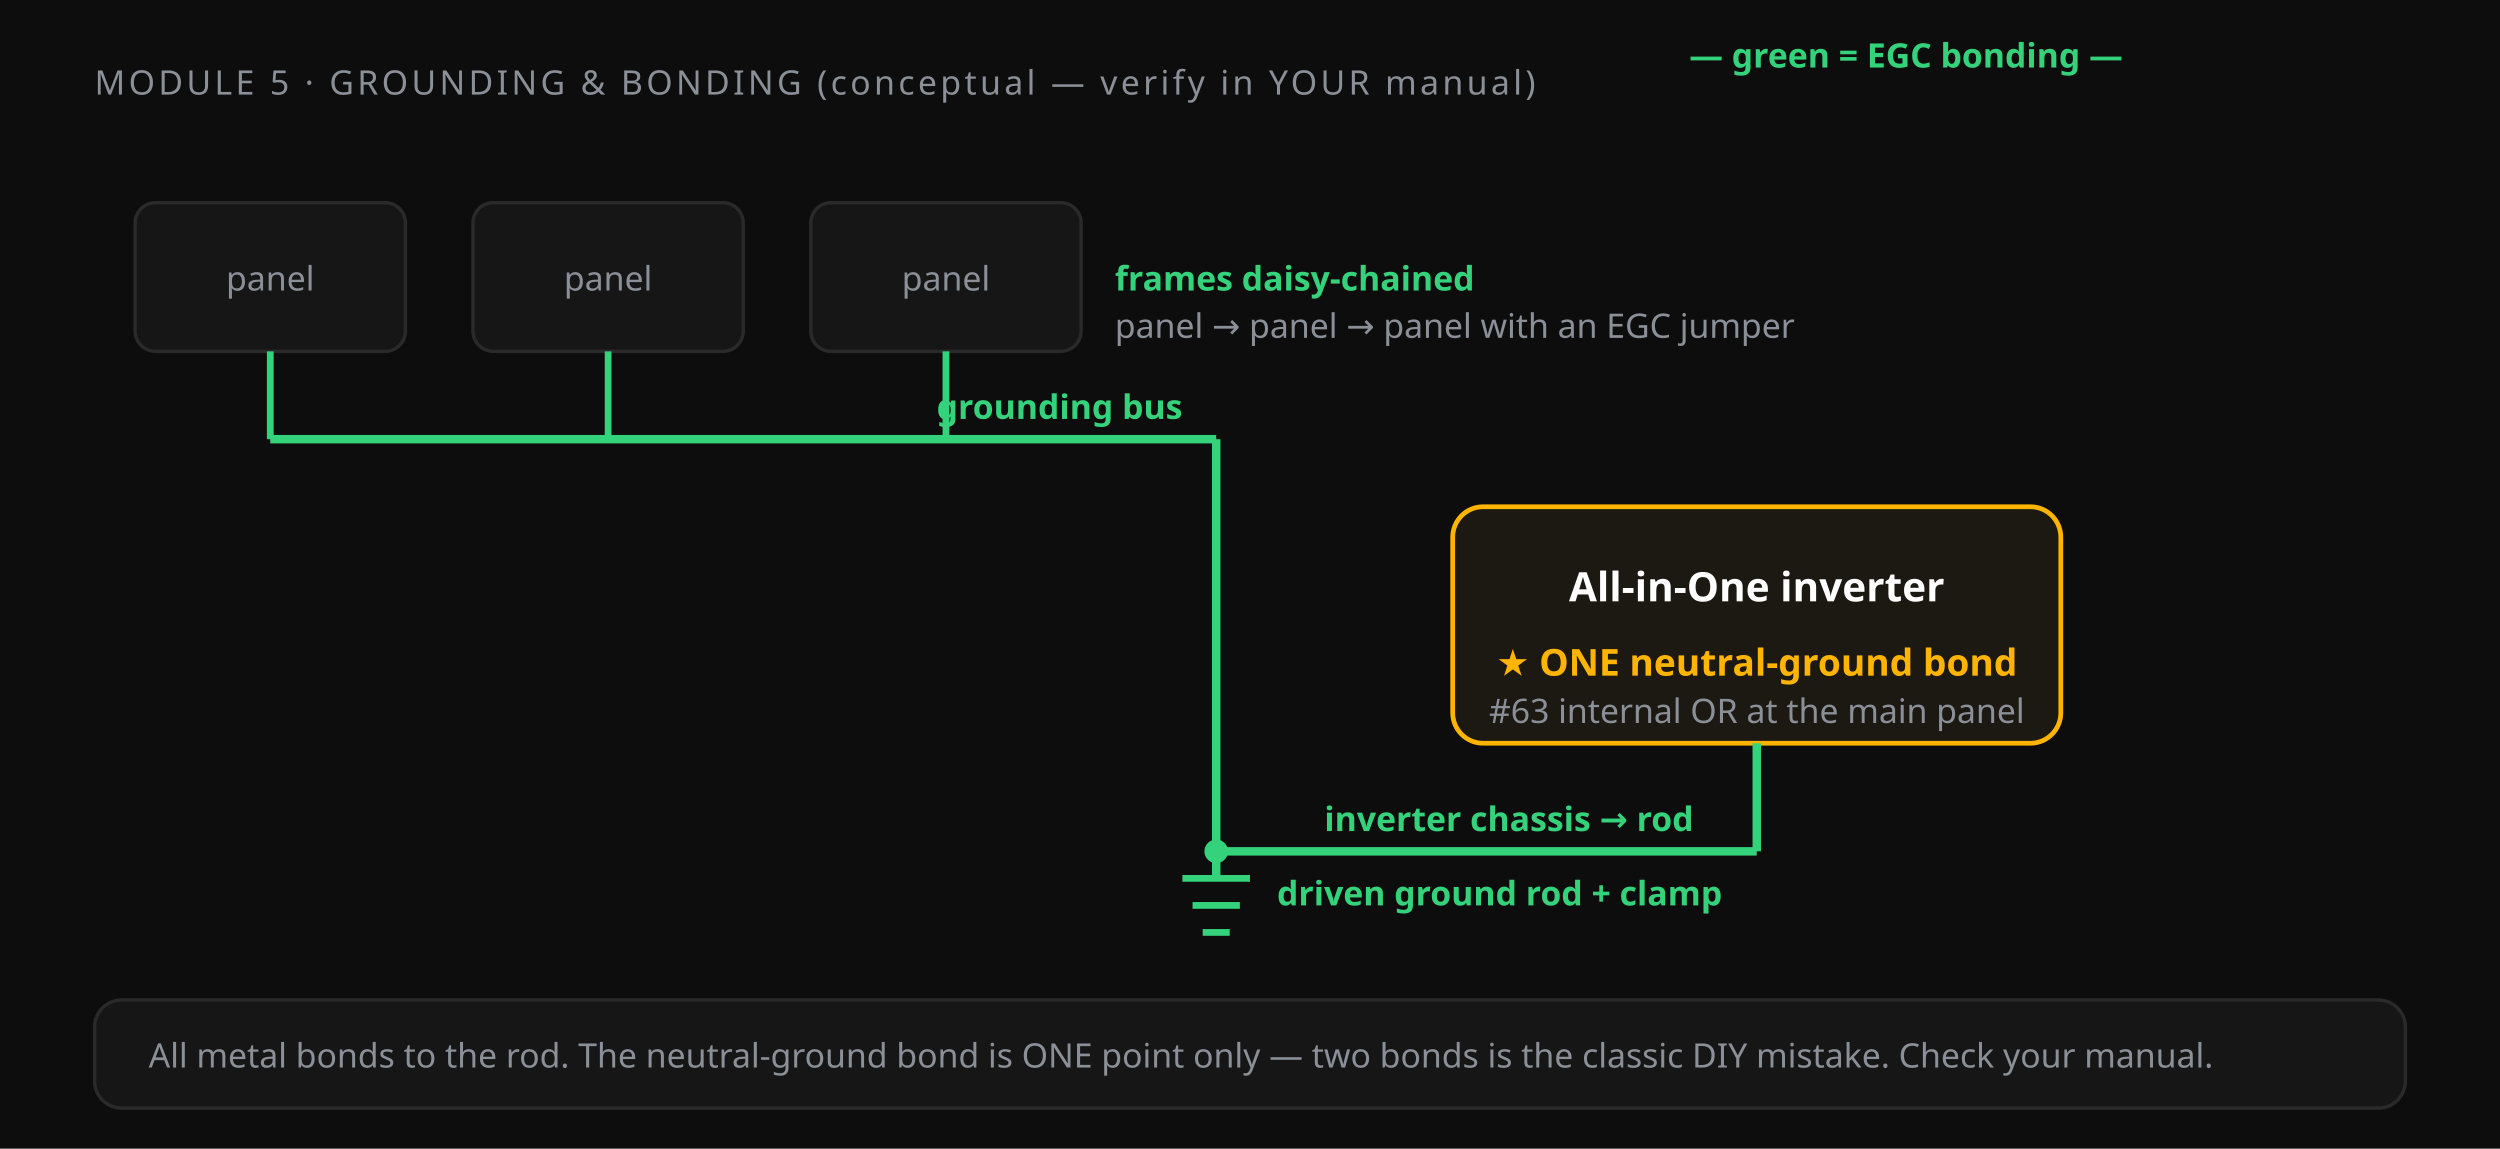
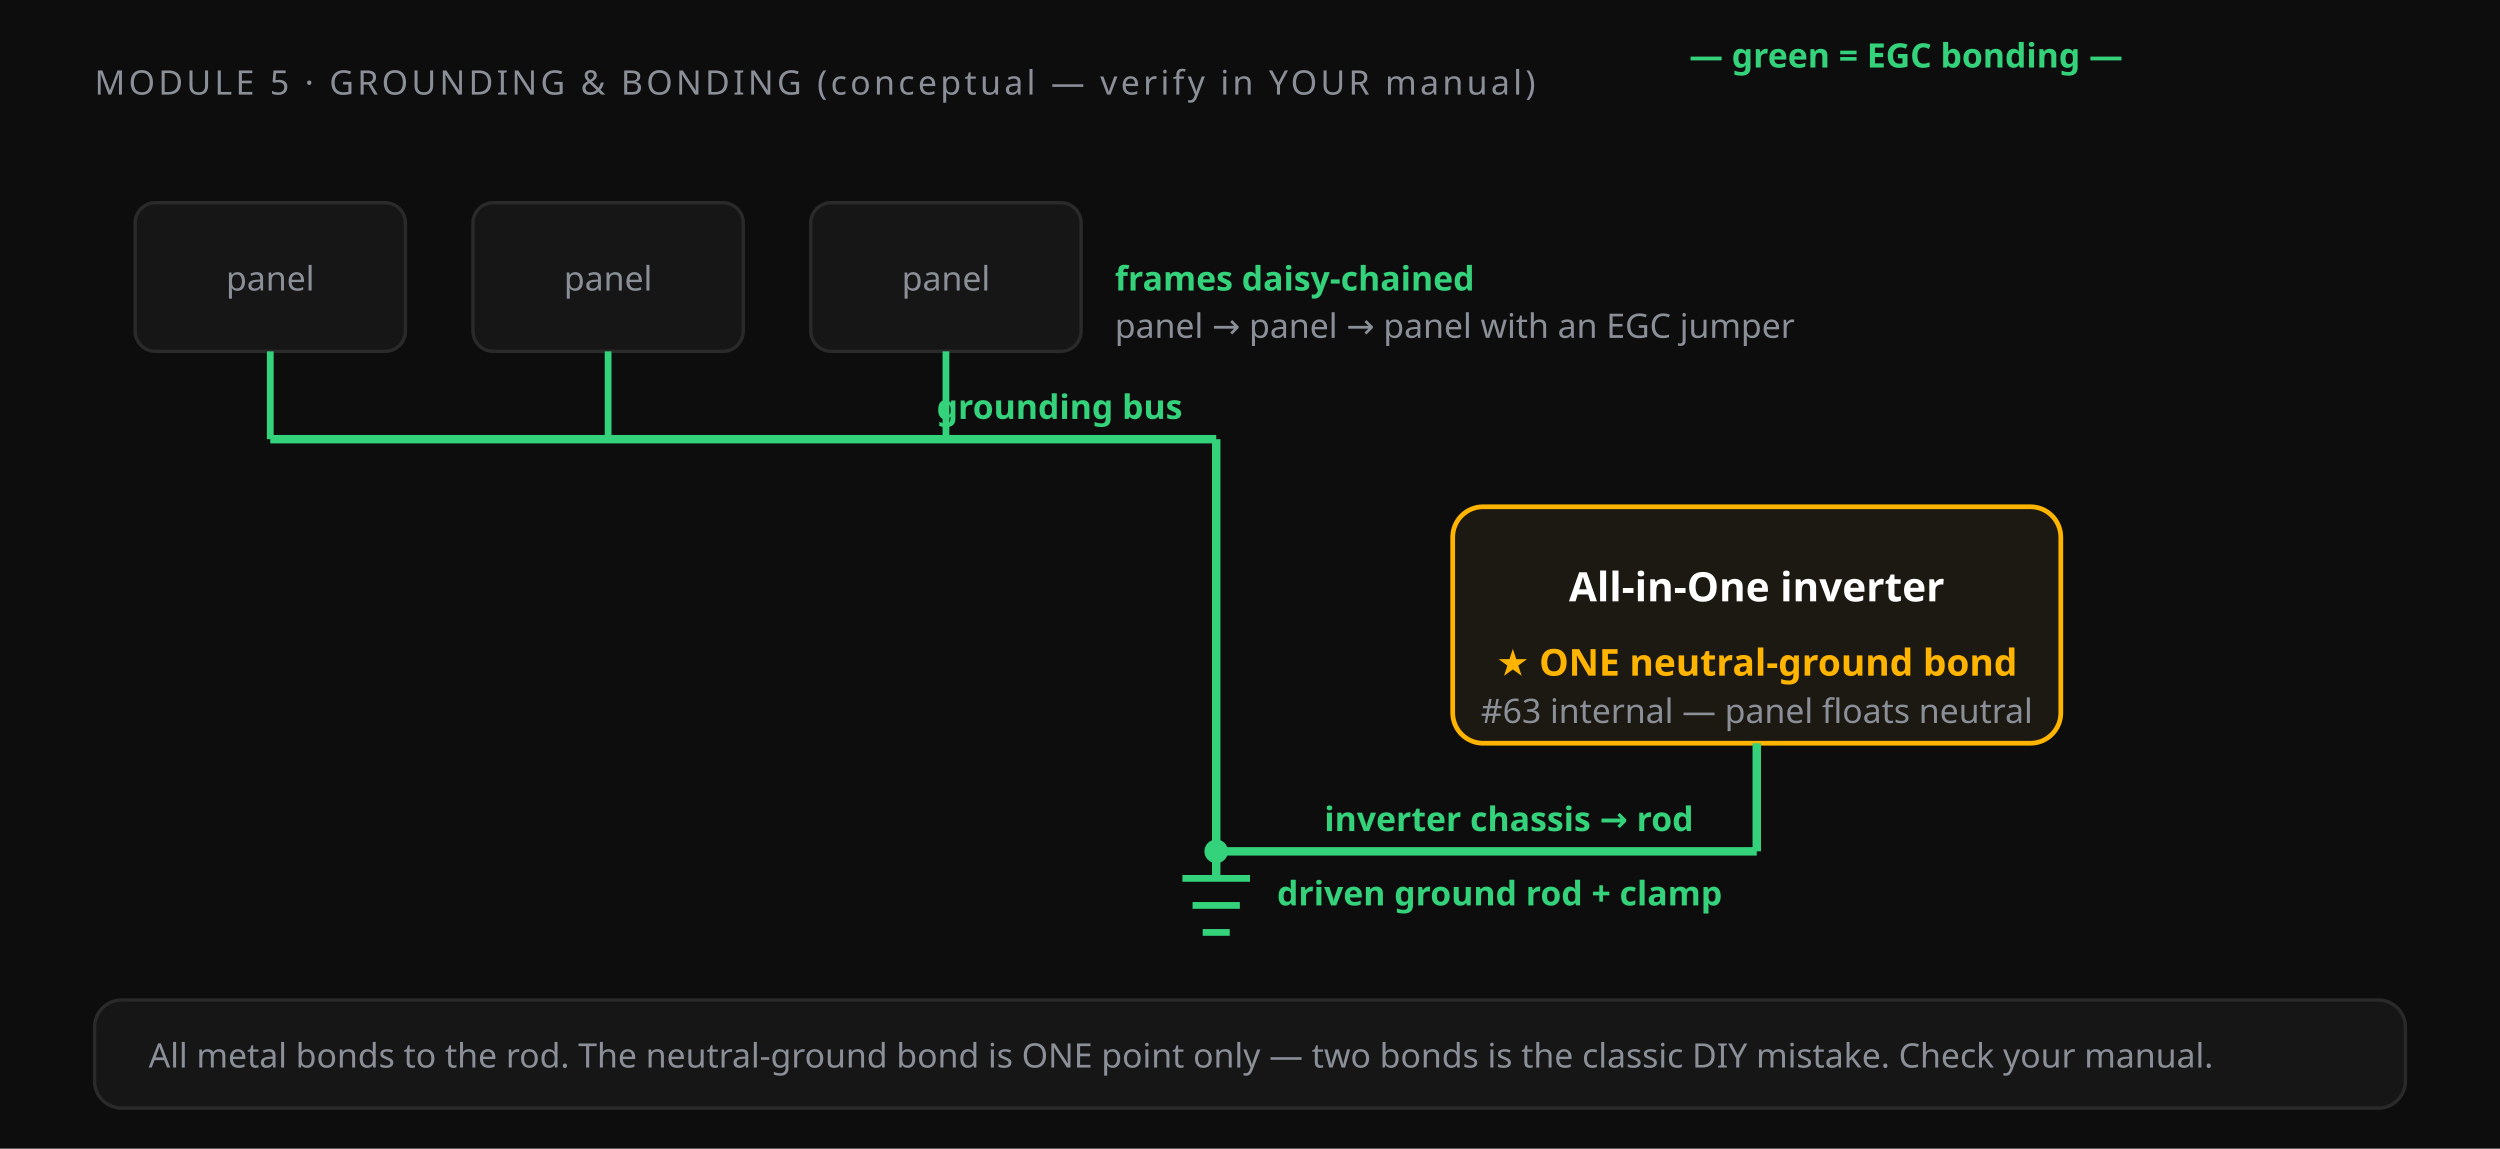
<svg xmlns="http://www.w3.org/2000/svg" viewBox="0 0 740 340" role="img" aria-labelledby="t">
  <style>text{font-family:'DM Sans',system-ui,sans-serif;fill:#fff}.lbl{font-size:10px;fill:#8a8f98;letter-spacing:.1em}.ttl{font-size:12px;font-weight:700}.s{font-size:10px;fill:#8a8f98}.grn{font-size:10px;fill:#34d27b;font-weight:600}.star{font-size:11px;font-weight:700;fill:#ffb400}</style>
  <rect width="740" height="340" fill="#0d0d0d" />
  <text x="28" y="28" class="lbl">MODULE 5 · GROUNDING &amp; BONDING (conceptual — verify in YOUR manual)</text>
  <text x="500" y="20" class="grn">— green = EGC bonding —</text>
  <rect x="40" y="60" width="80" height="44" rx="6" fill="#161616" stroke="#2a2a2a" />
  <text x="80" y="86" text-anchor="middle" class="s">panel</text>
  <rect x="140" y="60" width="80" height="44" rx="6" fill="#161616" stroke="#2a2a2a" />
  <text x="180" y="86" text-anchor="middle" class="s">panel</text>
  <rect x="240" y="60" width="80" height="44" rx="6" fill="#161616" stroke="#2a2a2a" />
  <text x="280" y="86" text-anchor="middle" class="s">panel</text>
  <line x1="80" y1="104" x2="80" y2="130" stroke="#34d27b" stroke-width="2" />
  <line x1="180" y1="104" x2="180" y2="130" stroke="#34d27b" stroke-width="2" />
  <line x1="280" y1="104" x2="280" y2="130" stroke="#34d27b" stroke-width="2" />
  <text x="330" y="86" class="grn">frames daisy-chained</text>
  <text x="330" y="100" class="s">panel → panel → panel with an EGC jumper</text>
  <rect x="430" y="150" width="180" height="70" rx="9" fill="#1c1812" stroke="#ffb400" stroke-width="1.4" />
  <text x="520" y="178" text-anchor="middle" class="ttl" fill="#ffb400">All-in-One inverter</text>
  <text x="520" y="200" text-anchor="middle" class="star">★ ONE neutral-ground bond</text>
-   <text x="520" y="214" text-anchor="middle" class="s" fill="#ffd98a">#63 internal OR at the main panel</text>
+   <text x="520" y="214" text-anchor="middle" class="s" fill="#ffd98a">#63 internal — panel floats neutral</text>
  <line x1="80" y1="130" x2="360" y2="130" stroke="#34d27b" stroke-width="2.5" />
  <text x="350" y="124" text-anchor="end" class="grn">grounding bus</text>
  <line x1="520" y1="220" x2="520" y2="252" stroke="#34d27b" stroke-width="2.5" />
  <line x1="360" y1="252" x2="520" y2="252" stroke="#34d27b" stroke-width="2.5" />
  <circle cx="360" cy="252" r="3.5" fill="#34d27b" />
  <text x="392" y="246" class="grn">inverter chassis → rod</text>
  <line x1="360" y1="130" x2="360" y2="260" stroke="#34d27b" stroke-width="2.5" />
  <path d="M350 260 H370 M353 268 H367 M356 276 H364" stroke="#34d27b" stroke-width="2" fill="none" />
  <text x="378" y="268" class="grn">driven ground rod + clamp</text>
  <rect x="28" y="296" width="684" height="32" rx="8" fill="#161616" stroke="#2a2a2a" />
  <text x="44" y="316" class="s">All metal bonds to the rod. The neutral-ground bond is ONE point only — two bonds is the classic DIY mistake. Check your manual.</text>
</svg>
